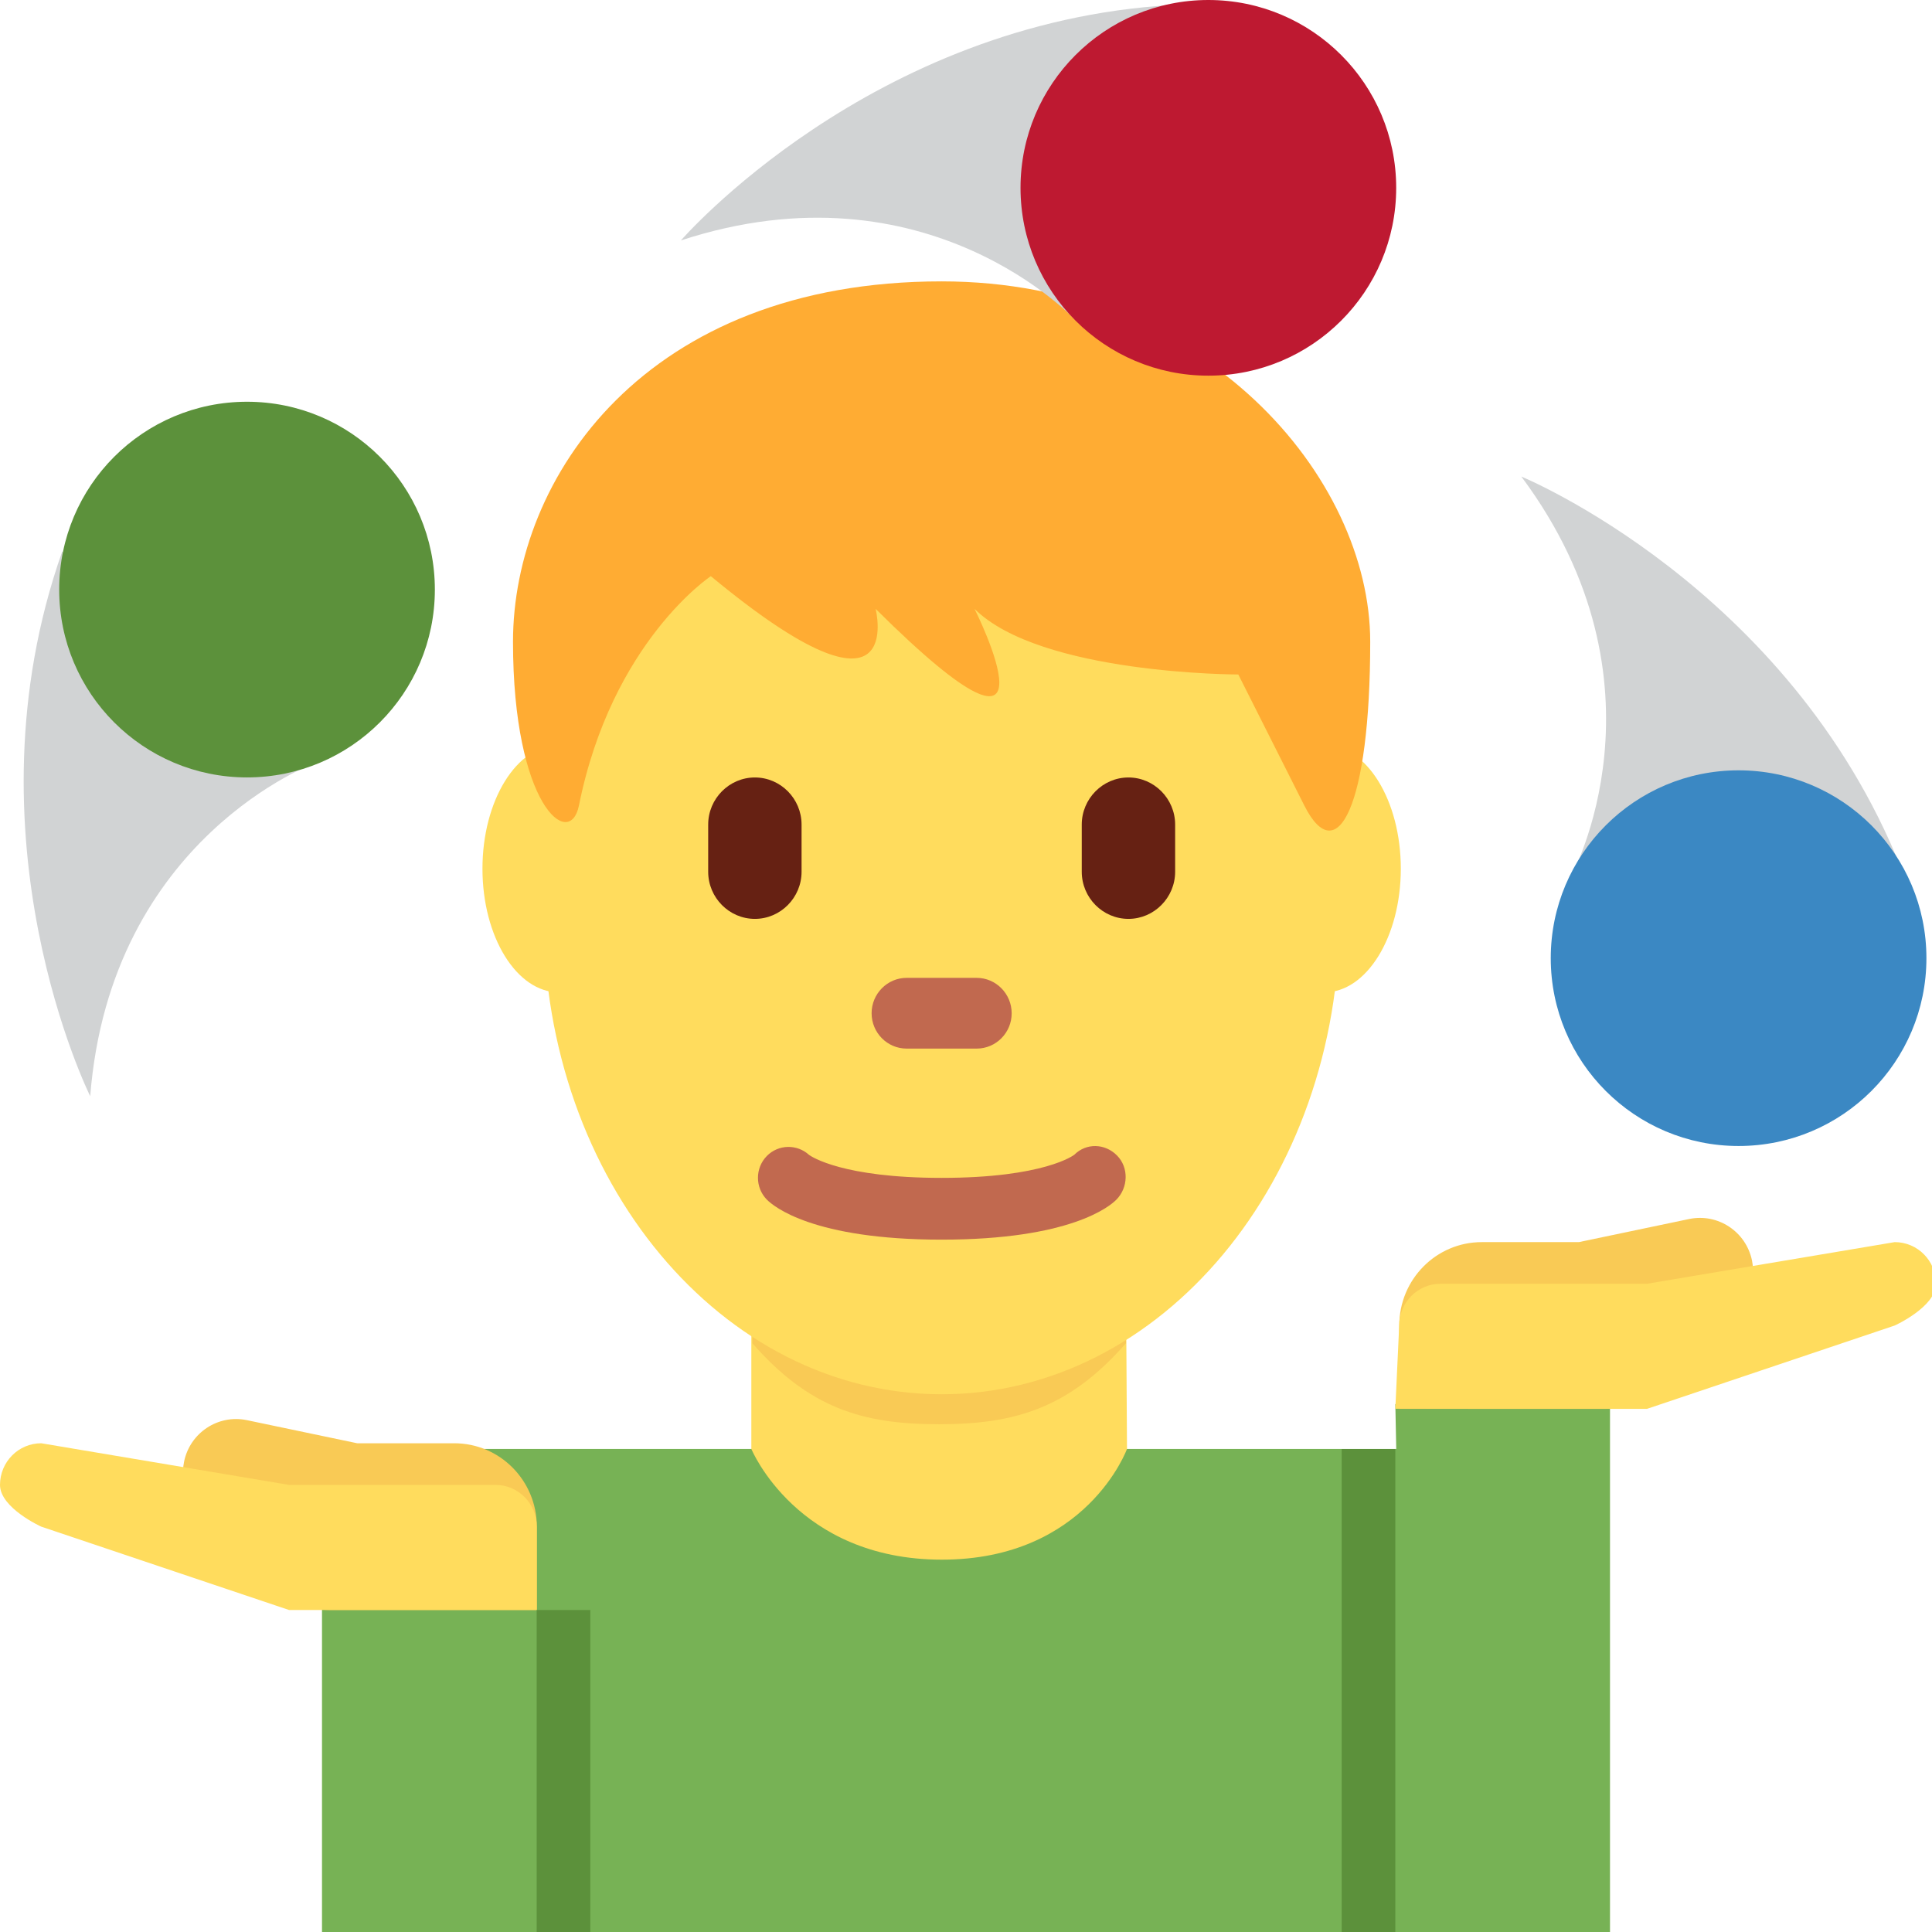
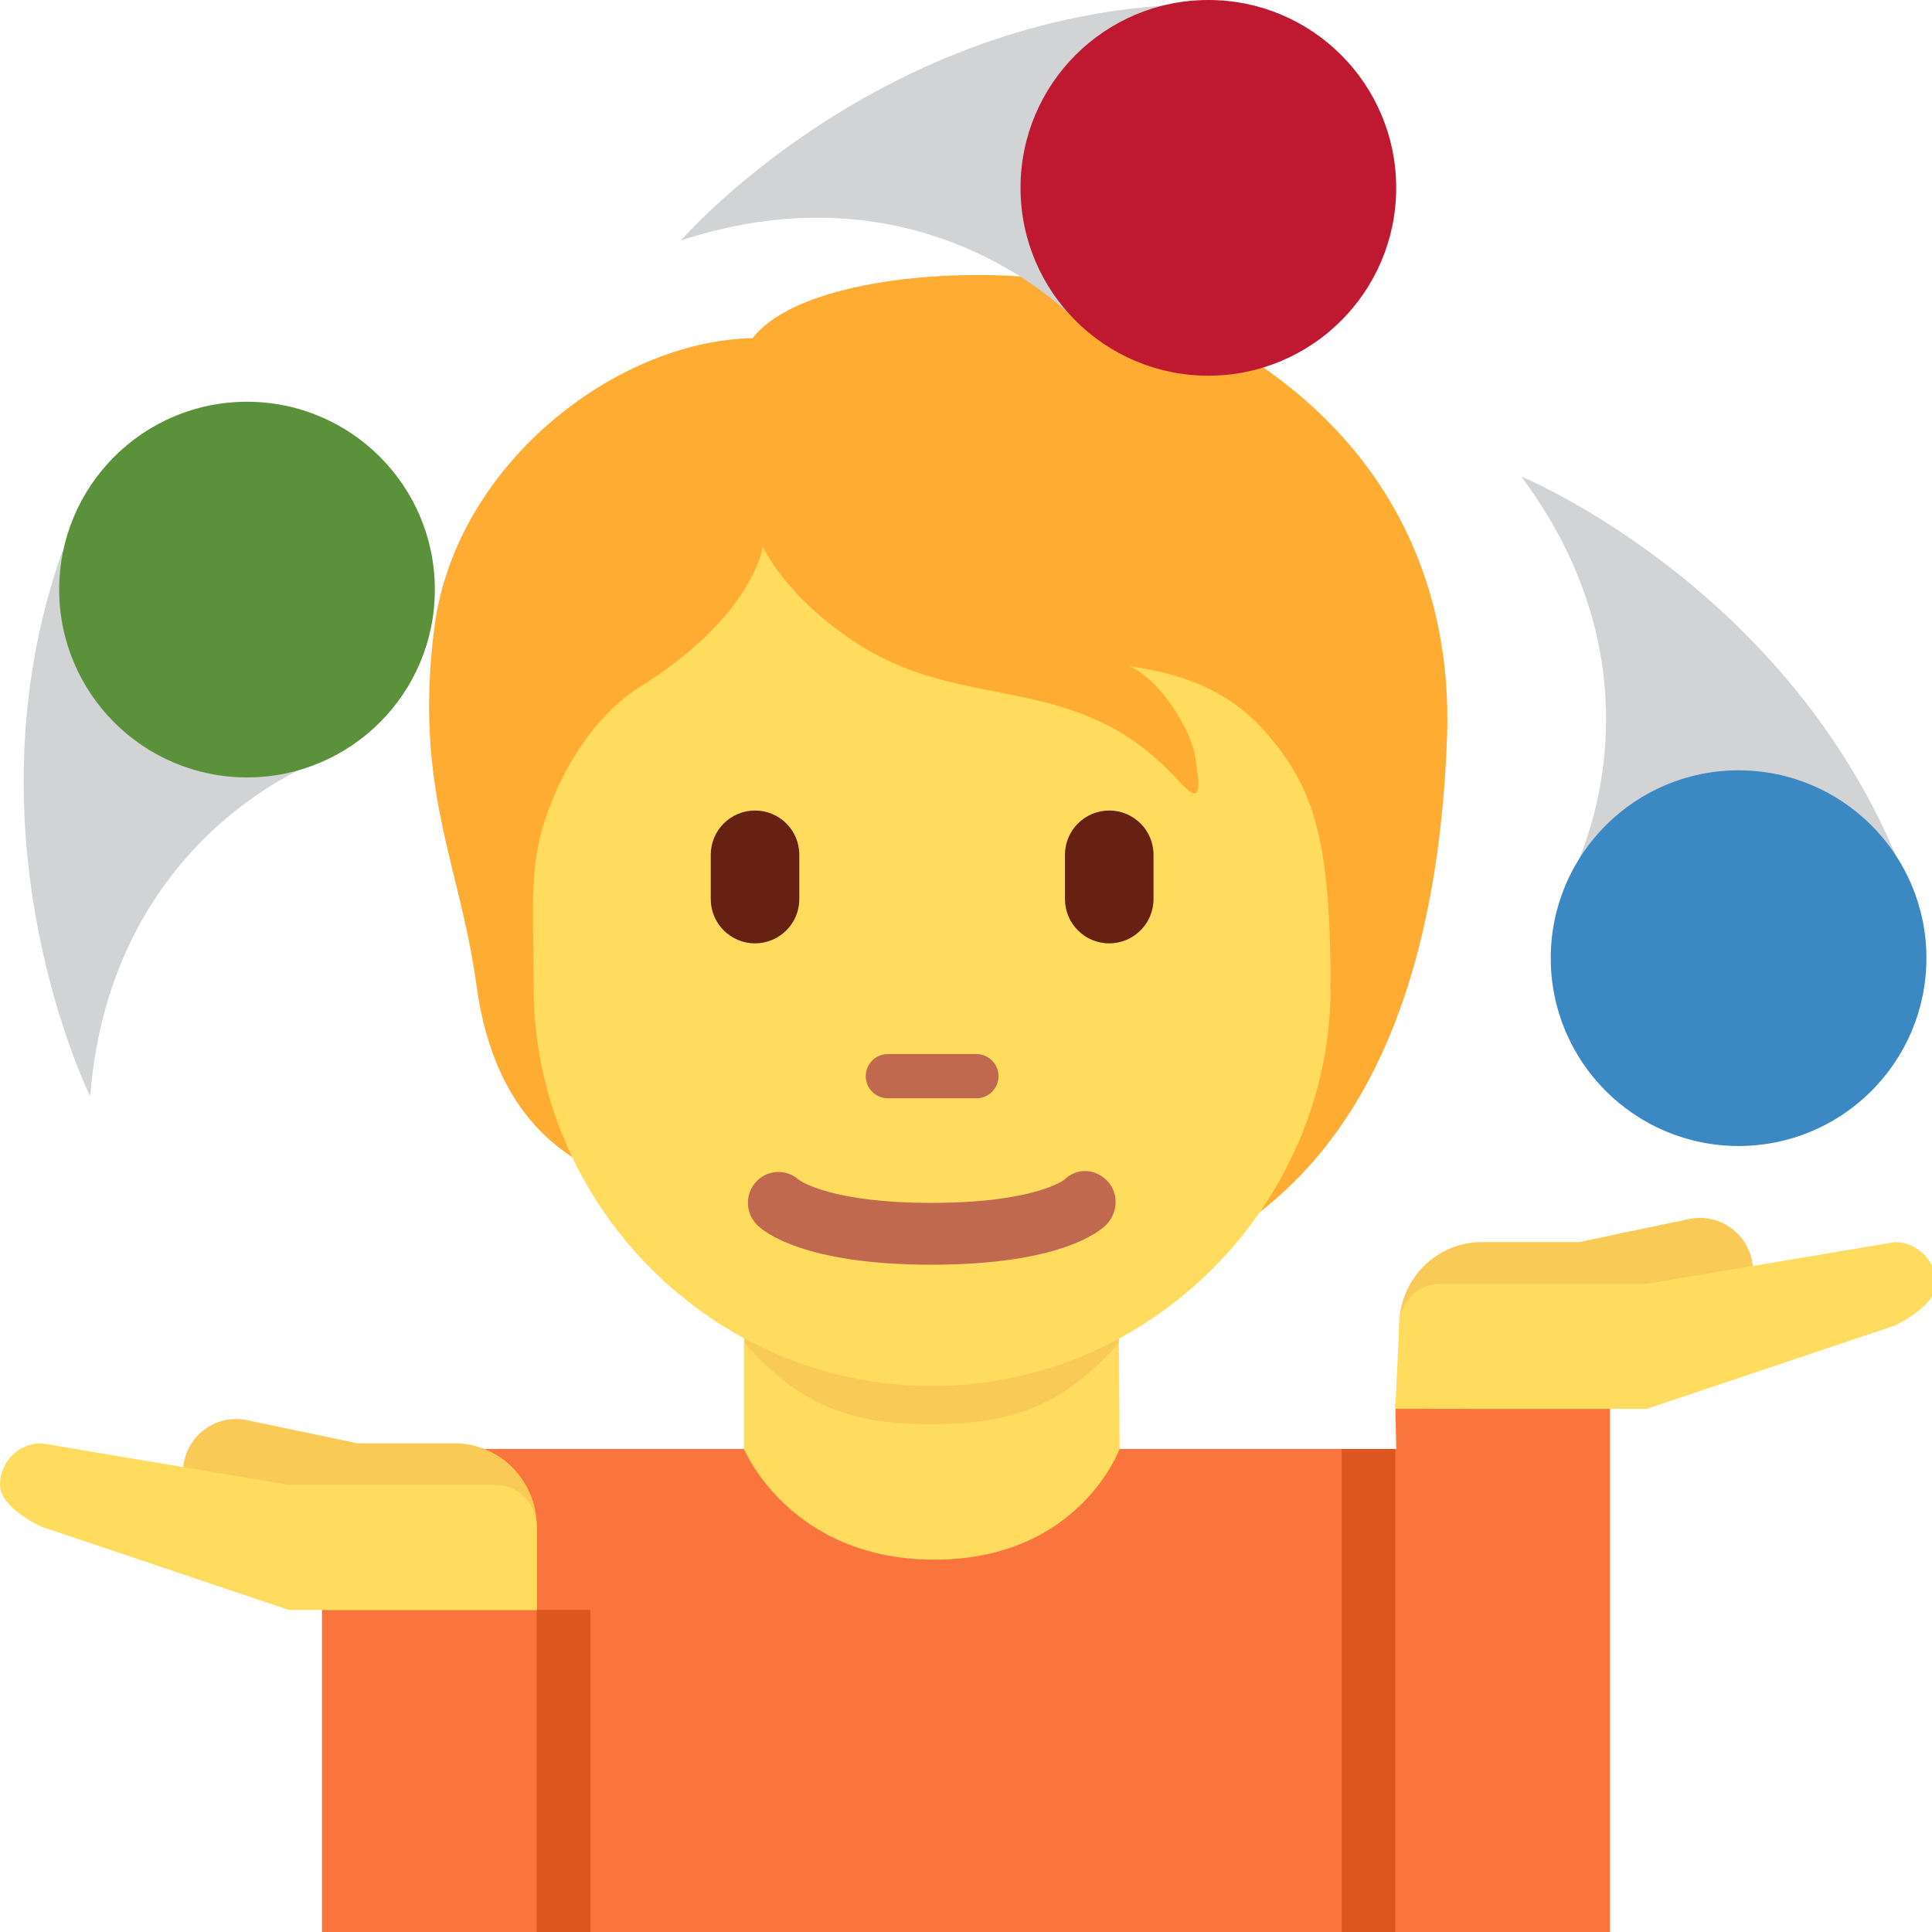
<svg xmlns="http://www.w3.org/2000/svg" viewBox="0 0 36 36">
-   <path fill="#77B255" d="M26 26.163l.017.836H6V36h24v-9.835z" />
-   <path fill="#FFDC5D" d="M14 26.999s.85 2.063 3.55 2.063S21 26.999 21 26.999l-.024-3.9-6.976-.1v4z" />
-   <path fill="#F9CA55" d="M14.019 25.029c1.058 1.207 2.049 1.51 3.477 1.51 1.426 0 2.426-.304 3.485-1.51v-3.515H14.02v3.515z" />
-   <path fill="#FFDC5D" d="M11.842 16.187c0 1.271-.639 2.304-1.426 2.304-.788 0-1.426-1.033-1.426-2.304 0-1.272.639-2.305 1.426-2.305.788 0 1.426 1.033 1.426 2.305m14.26 0c0 1.271-.638 2.304-1.424 2.304-.789 0-1.428-1.033-1.428-2.304 0-1.272.639-2.305 1.428-2.305.786 0 1.424 1.033 1.424 2.305" />
-   <path fill="#FFDC5D" d="M10.13 17.087c0-4.911 3.32-8.893 7.416-8.893 4.095 0 7.416 3.982 7.416 8.893 0 4.91-3.32 8.893-7.416 8.893-4.095-.001-7.416-3.983-7.416-8.893" />
-   <path fill="#C1694F" d="M17.546 23.099c-2.396 0-3.132-.62-3.256-.745-.222-.225-.222-.59 0-.815.216-.218.562-.223.786-.019.045.032.627.428 2.47.428 1.914 0 2.466-.426 2.472-.431.223-.223.573-.213.796.014.223.225.21.6-.013.824-.122.124-.858.744-3.255.744" />
-   <path fill="#FFAC33" d="M17.546 5.243c4.914 0 7.986 3.663 7.986 6.714 0 3.051-.614 4.273-1.229 3.051l-1.229-2.44s-3.686 0-4.915-1.223c0 0 1.845 3.663-1.843 0 0 0 .614 2.442-3.071-.609 0 0-1.843 1.221-2.457 4.272-.17.847-1.229 0-1.229-3.051.001-3.052 2.459-6.714 7.987-6.714" />
-   <path fill="#662113" d="M14.066 17.122c-.478 0-.87-.395-.87-.878v-.879c0-.483.392-.878.87-.878.479 0 .87.395.87.878v.879c0 .483-.392.878-.87.878m6.961 0c-.479 0-.87-.395-.87-.878v-.879c0-.483.392-.878.87-.878.477 0 .87.395.87.878v.879c0 .483-.393.878-.87.878" />
-   <path fill="#C1694F" d="M18.199 19.539h-1.306c-.36 0-.652-.296-.652-.659 0-.362.293-.659.652-.659h1.306c.359 0 .652.297.652.659.001.363-.292.659-.652.659" />
+   <path fill="#FA743E" d="M26 26.163l.017.836H6V36h24v-9.835z" />
+   <path fill="#FFDC5D" d="M13.862 26.999s.85 2.063 3.55 2.063 3.45-2.063 3.45-2.063l-.024-3.9-6.976-.1v4z" />
+   <path fill="#F9CA55" d="M13.881 25.029c1.058 1.207 2.049 1.51 3.477 1.51 1.426 0 2.426-.304 3.485-1.51v-3.515h-6.961v3.515z" />
+   <path fill="#FFAC33" d="M20.591 5.419c-1.666-.539-5.587-.392-6.567.882-2.548.049-5.538 2.352-5.93 5.391-.388 3.008.476 4.404.784 6.666.348 2.562 1.789 3.382 2.941 3.725 1.657 2.189 3.418 2.095 6.375 2.095 5.775 0 8.525-3.864 8.769-10.427.146-3.97-2.183-6.976-6.372-8.332z" />
+   <path fill="#FFDC5D" d="M23.894 14.031c-.559-.774-1.274-1.397-2.843-1.617.588.27 1.152 1.201 1.225 1.715.074.515.147.931-.319.417-1.865-2.062-3.896-1.25-5.909-2.509-1.406-.88-1.834-1.853-1.834-1.853s-.172 1.299-2.303 2.622c-.618.384-1.355 1.238-1.764 2.499-.294.907-.203 1.715-.203 3.097 0 4.034 3.324 7.425 7.425 7.425s7.425-3.421 7.425-7.425c0-2.508-.263-3.489-.9-4.371z" />
+   <path fill="#C1694F" d="M17.359 23.566c-2.396 0-3.132-.62-3.256-.745-.222-.225-.222-.59 0-.815.216-.218.562-.223.786-.02.045.032.627.428 2.47.428 1.915 0 2.466-.426 2.472-.431.223-.223.573-.213.796.014.223.225.21.6-.013.824-.123.125-.858.745-3.255.745m.835-3.101h-1.65c-.228 0-.412-.184-.412-.412 0-.228.184-.412.412-.412h1.65c.228 0 .412.184.412.412 0 .228-.184.412-.412.412z" />
+   <path fill="#662113" d="M14.069 17.578c-.456 0-.825-.369-.825-.825v-.825c0-.456.369-.825.825-.825.456 0 .825.369.825.825v.825c0 .455-.37.825-.825.825zm6.6 0c-.456 0-.825-.369-.825-.825v-.825c0-.456.369-.825.825-.825.456 0 .825.369.825.825v.825c0 .455-.37.825-.825.825z" />
  <path fill="#D1D3D4" d="M5.895 14.205s-3.834 1.39-4.214 6.221c0 0-2.4-4.817-.522-10.149l4.736 3.928zm14.156-8.228s-2.758-3.005-7.363-1.497c0 0 3.522-4.069 9.167-4.387l-1.804 5.884zm9.22 10.36s1.972-3.571-.923-7.457c0 0 4.978 2.046 7.075 7.296l-6.152.161z" />
  <circle fill="#5C913B" cx="4.603" cy="10.986" r="3.5" />
  <circle fill="#BE1931" cx="22.516" cy="3.5" r="3.5" />
  <circle fill="#3B88C3" cx="32.396" cy="17.854" r="3.5" />
  <path fill="#F9CA55" d="M32.646 23.488c-.111-.538-.634-.884-1.169-.774l-2.057.431h-1.809c-.85 0-1.538.695-1.538 1.555v1.552h3.847c.83 0 1.503-.666 1.532-1.496l.273-.057h.503c0-.059-.022-.113-.035-.169.342-.215.537-.621.453-1.042z" />
  <path fill="#FFDC5D" d="M36.075 23.921c0-.429-.344-.776-.77-.776l-4.616.776h-3.847c-.426 0-.77.349-.77.778L26 26.25l1.611.002h3.078l4.616-1.553c.001 0 .77-.348.77-.778z" />
  <path fill="#F9CA55" d="M3.43 27.236c.11-.538.633-.884 1.168-.774l2.058.431h1.808c.85 0 1.539.695 1.539 1.555V30H6.155c-.83 0-1.503-.666-1.532-1.496l-.273-.057h-.503c0-.059.022-.113.036-.169-.343-.215-.538-.621-.453-1.042z" />
  <path fill="#FFDC5D" d="M0 27.669c0-.429.344-.776.769-.776l4.617.776h3.847c.425 0 .769.349.769.778V30H5.386L.769 28.447S0 28.099 0 27.669z" />
-   <path fill="#5C913B" d="M10 30h1v6h-1zm15-3h1v9h-1z" />
+   <path fill="#DD551F" d="M10 30h1v6h-1zm15-3h1v9h-1z" />
</svg>
